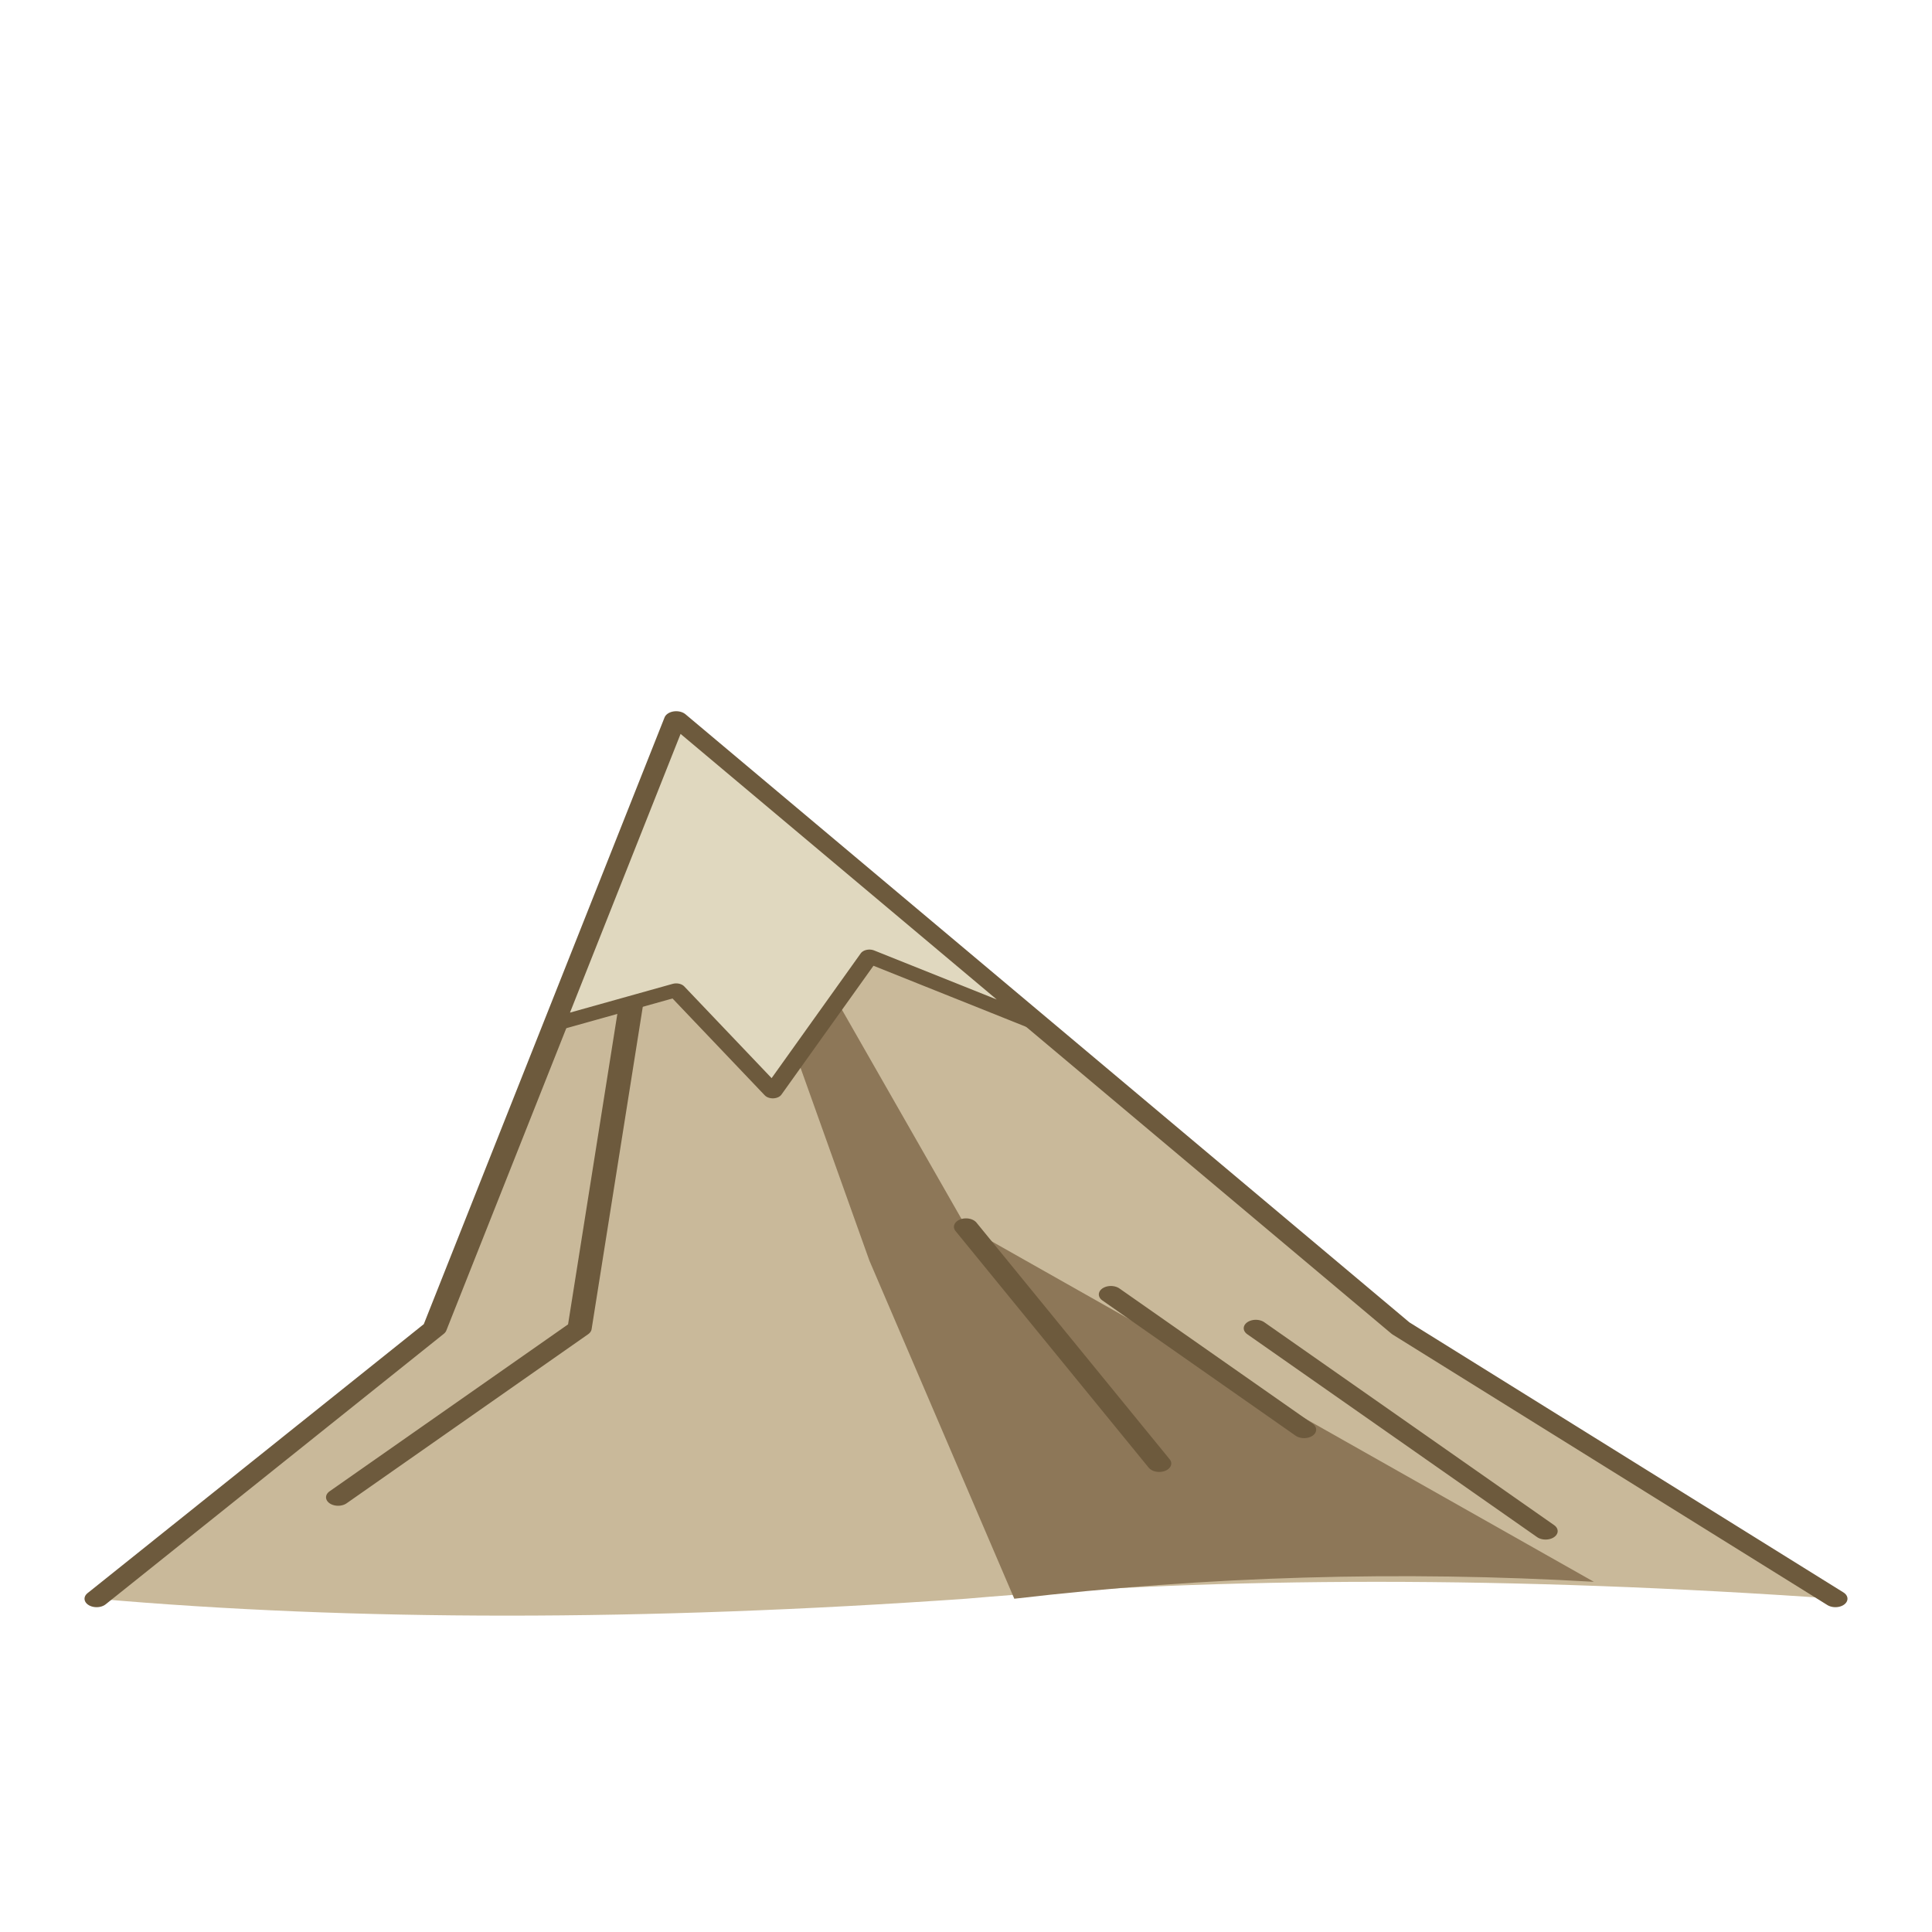
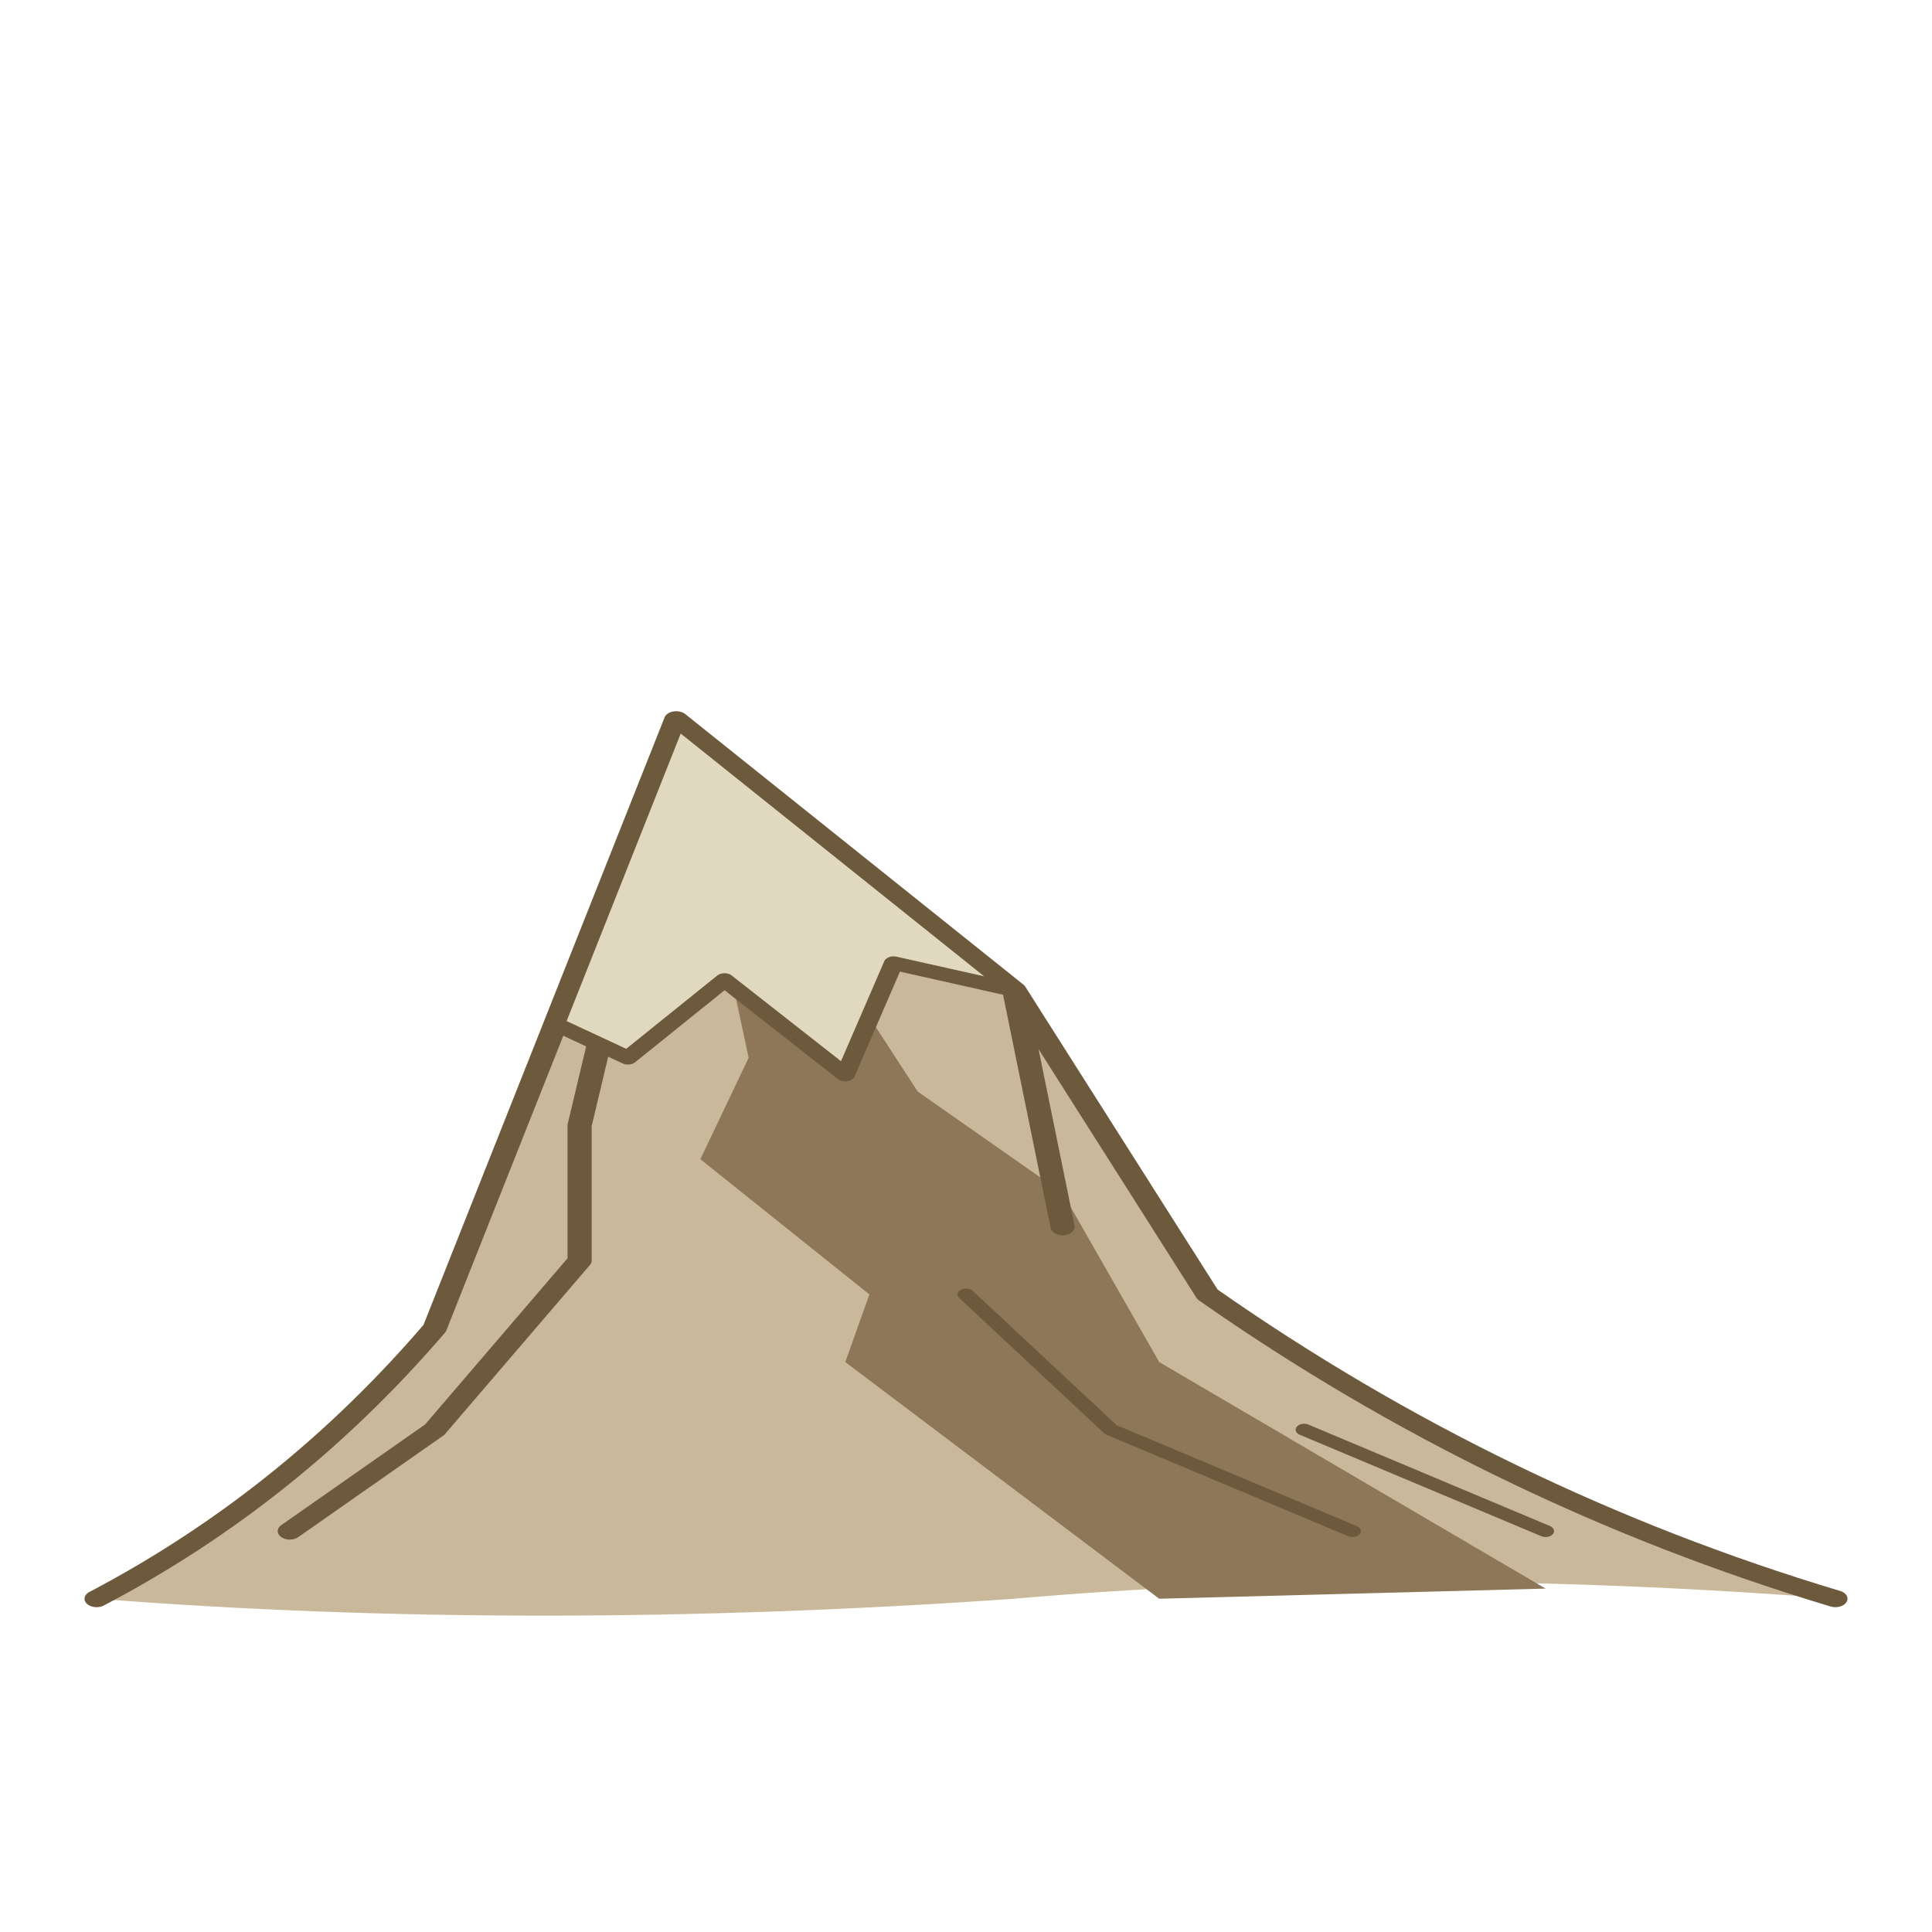
<svg xmlns="http://www.w3.org/2000/svg" viewBox="0 0 40 40">
-   <g transform="translate(0 10) scale(1 .7)" stroke="#6d5a3d" stroke-width=".65" stroke-linecap="round" stroke-linejoin="round">
-     <path d="M2 33L9 25L14 7L29 25L38 33Q28 32 20 33Q10 34 2 33Z" fill="#c9b99a" stroke="none" />
-     <path d="M14 7L20 22L33 32.5Q27 32 21 33L18 23Z" fill="#8d7758" stroke="none" />
-     <path d="M2 33L9 25L14 7L29 25L38 33M14 7L12 25L7 30M20 22L24 29M23 24L27 28M26 25L32 31" fill="none" stroke-width=".5" />
-     <path d="M14 7L21.5 16L18 14L16 18L14 15L11.5 16Z" fill="#e0d8bf" stroke-width=".4" />
+   <g transform="translate(0 10) scale(1 .7)" stroke="#6d5a3d" stroke-width=".55" stroke-linecap="round" stroke-linejoin="round">
+     <path d="M2 33Q6 30 9 25L14 7L21 15L25 24Q31 30 38 33Q29 32 21 33Q11 34 2 33Z" fill="#c9b99a" stroke="none" />
+     <path d="M14 7L15.5 17L14.5 20L18 24L17.5 26L24 33L32 32.7L24 26L22 21L19 18Z" fill="#8d7758" stroke="none" />
+     <path d="M2 33Q6 30 9 25L14 7L21 15L25 24Q31 30 38 33M14 7L12 19L12 23L9 28L6 31M21 15L22 22" fill="none" stroke-width=".5" />
+     <path d="M20 24L23 28M23 28L28 31M27 28L32 31" fill="none" stroke-width=".35" />
+     <path d="M14 7L21 15L18.5 14.2L17.5 17.5L15 14.7L13 17L11.5 16Z" fill="#e0d8bf" stroke-width=".4" />
  </g>
</svg>
